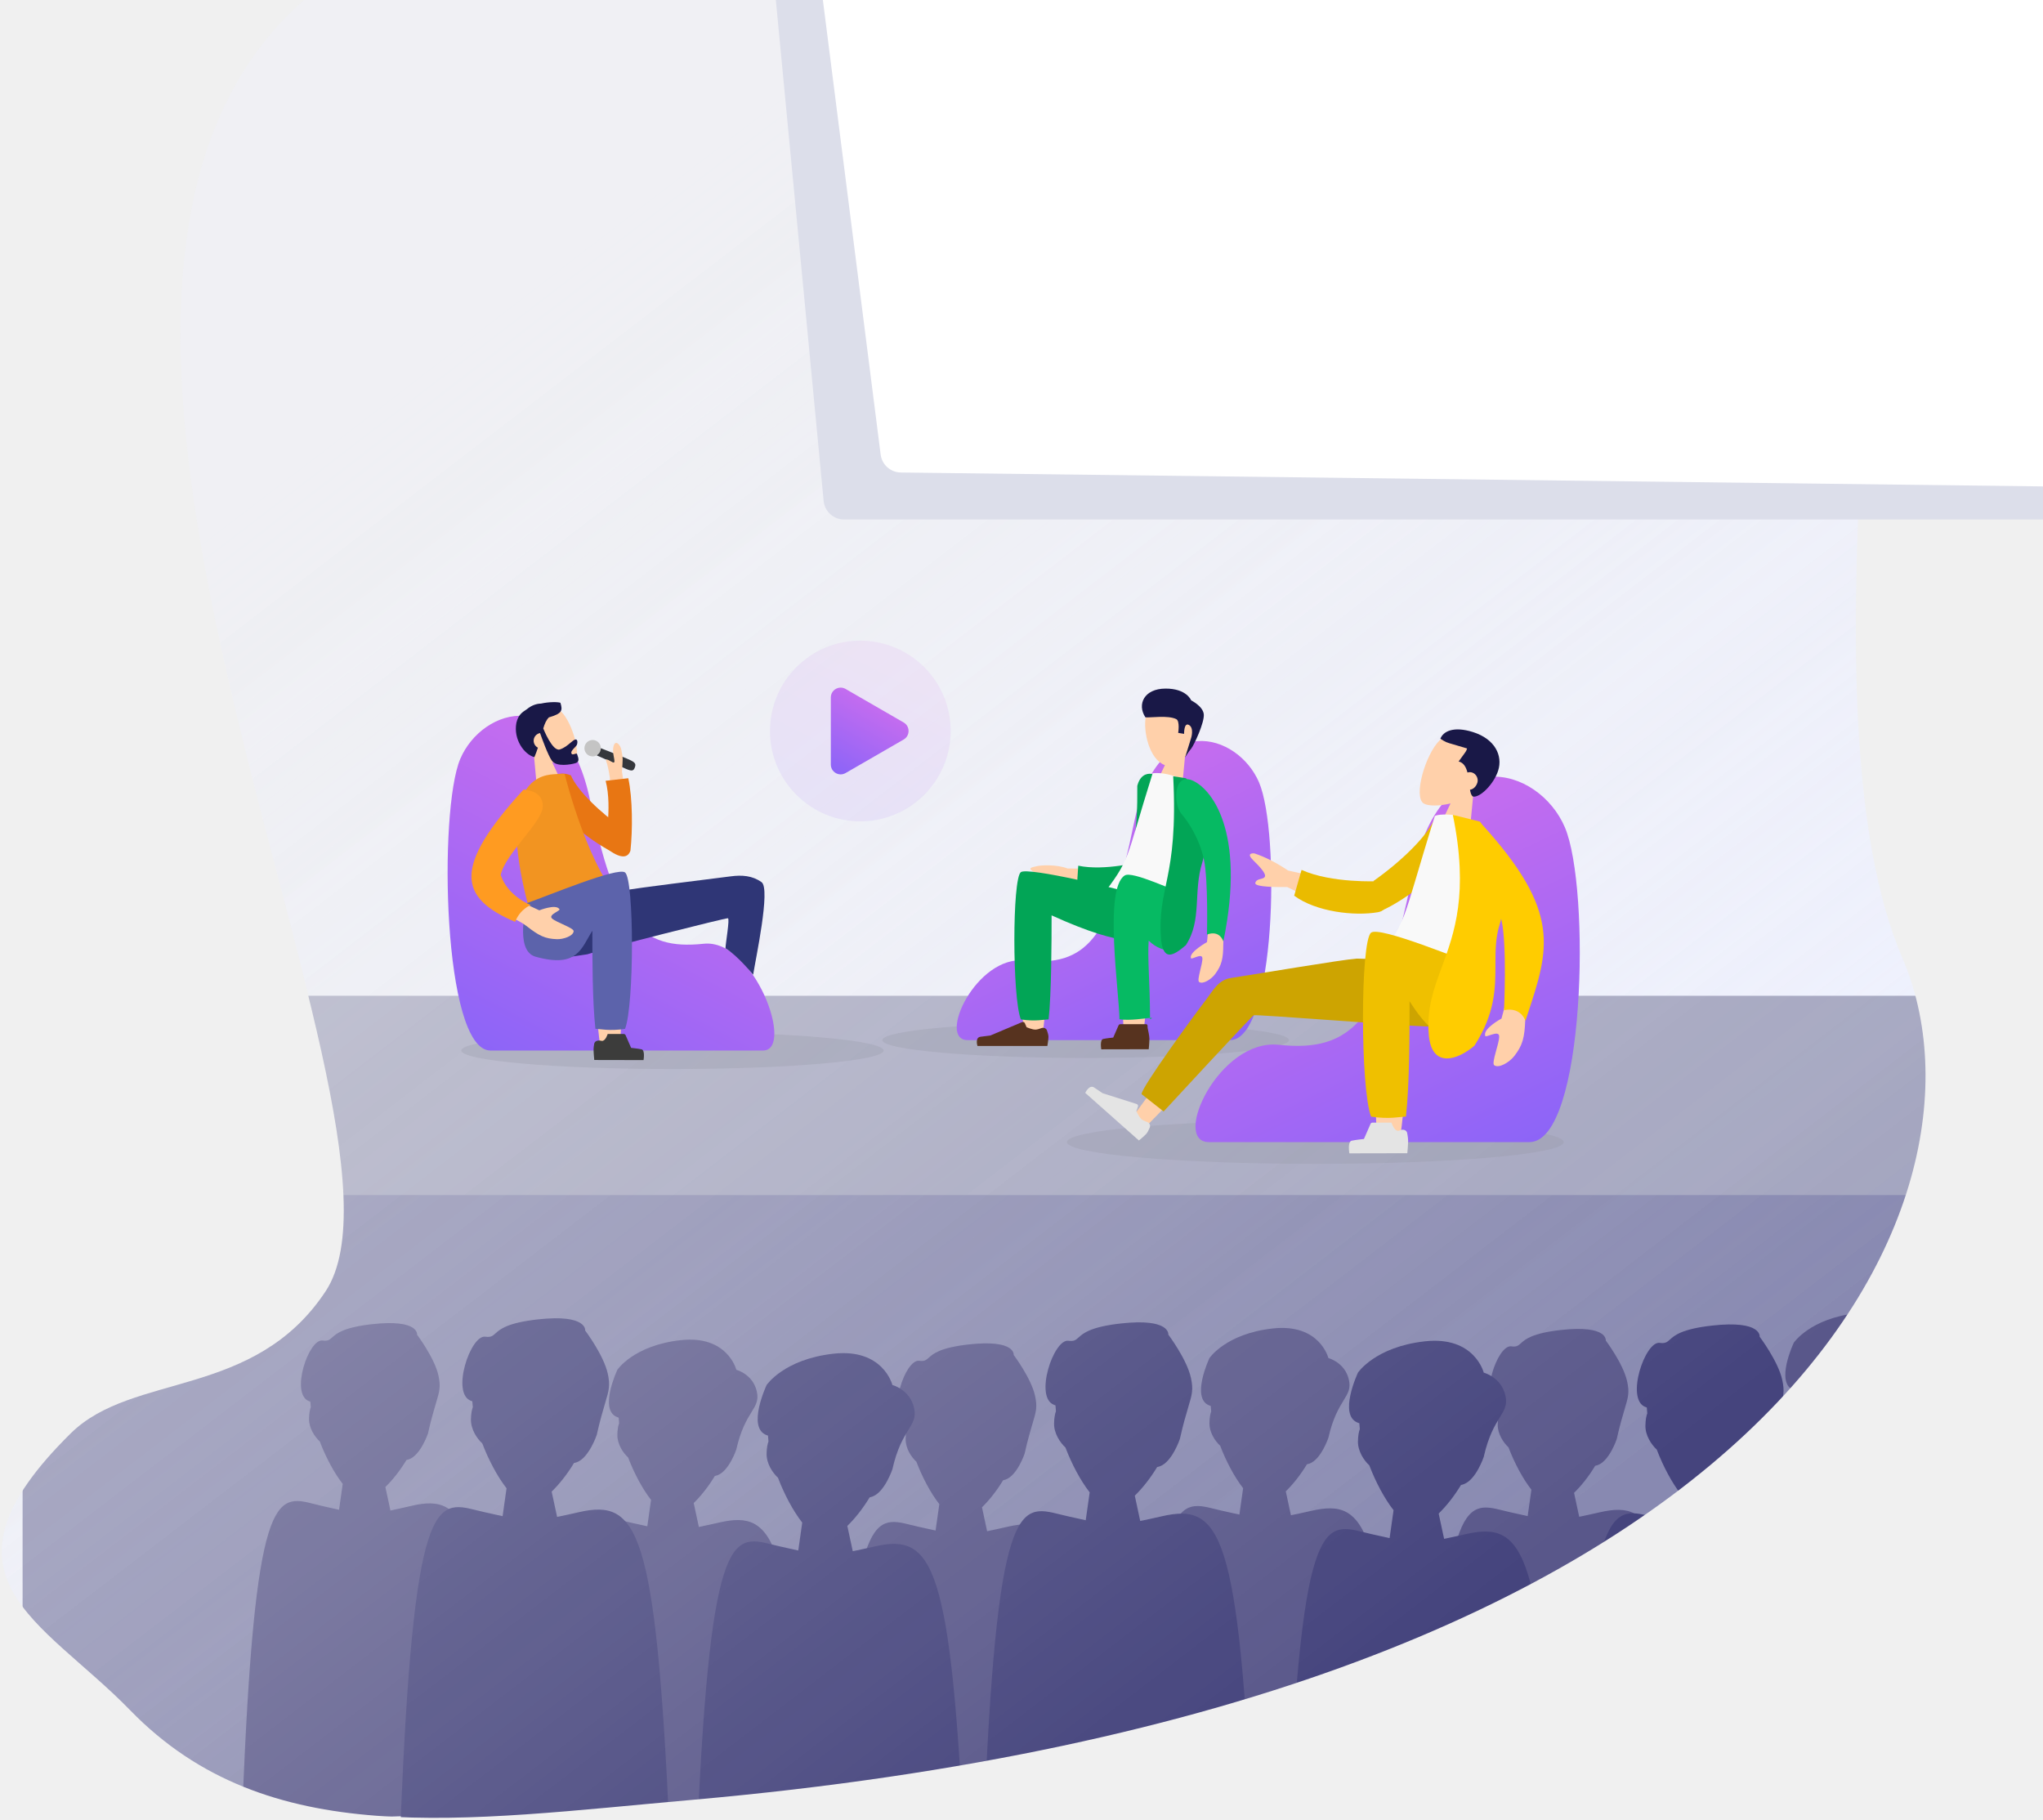
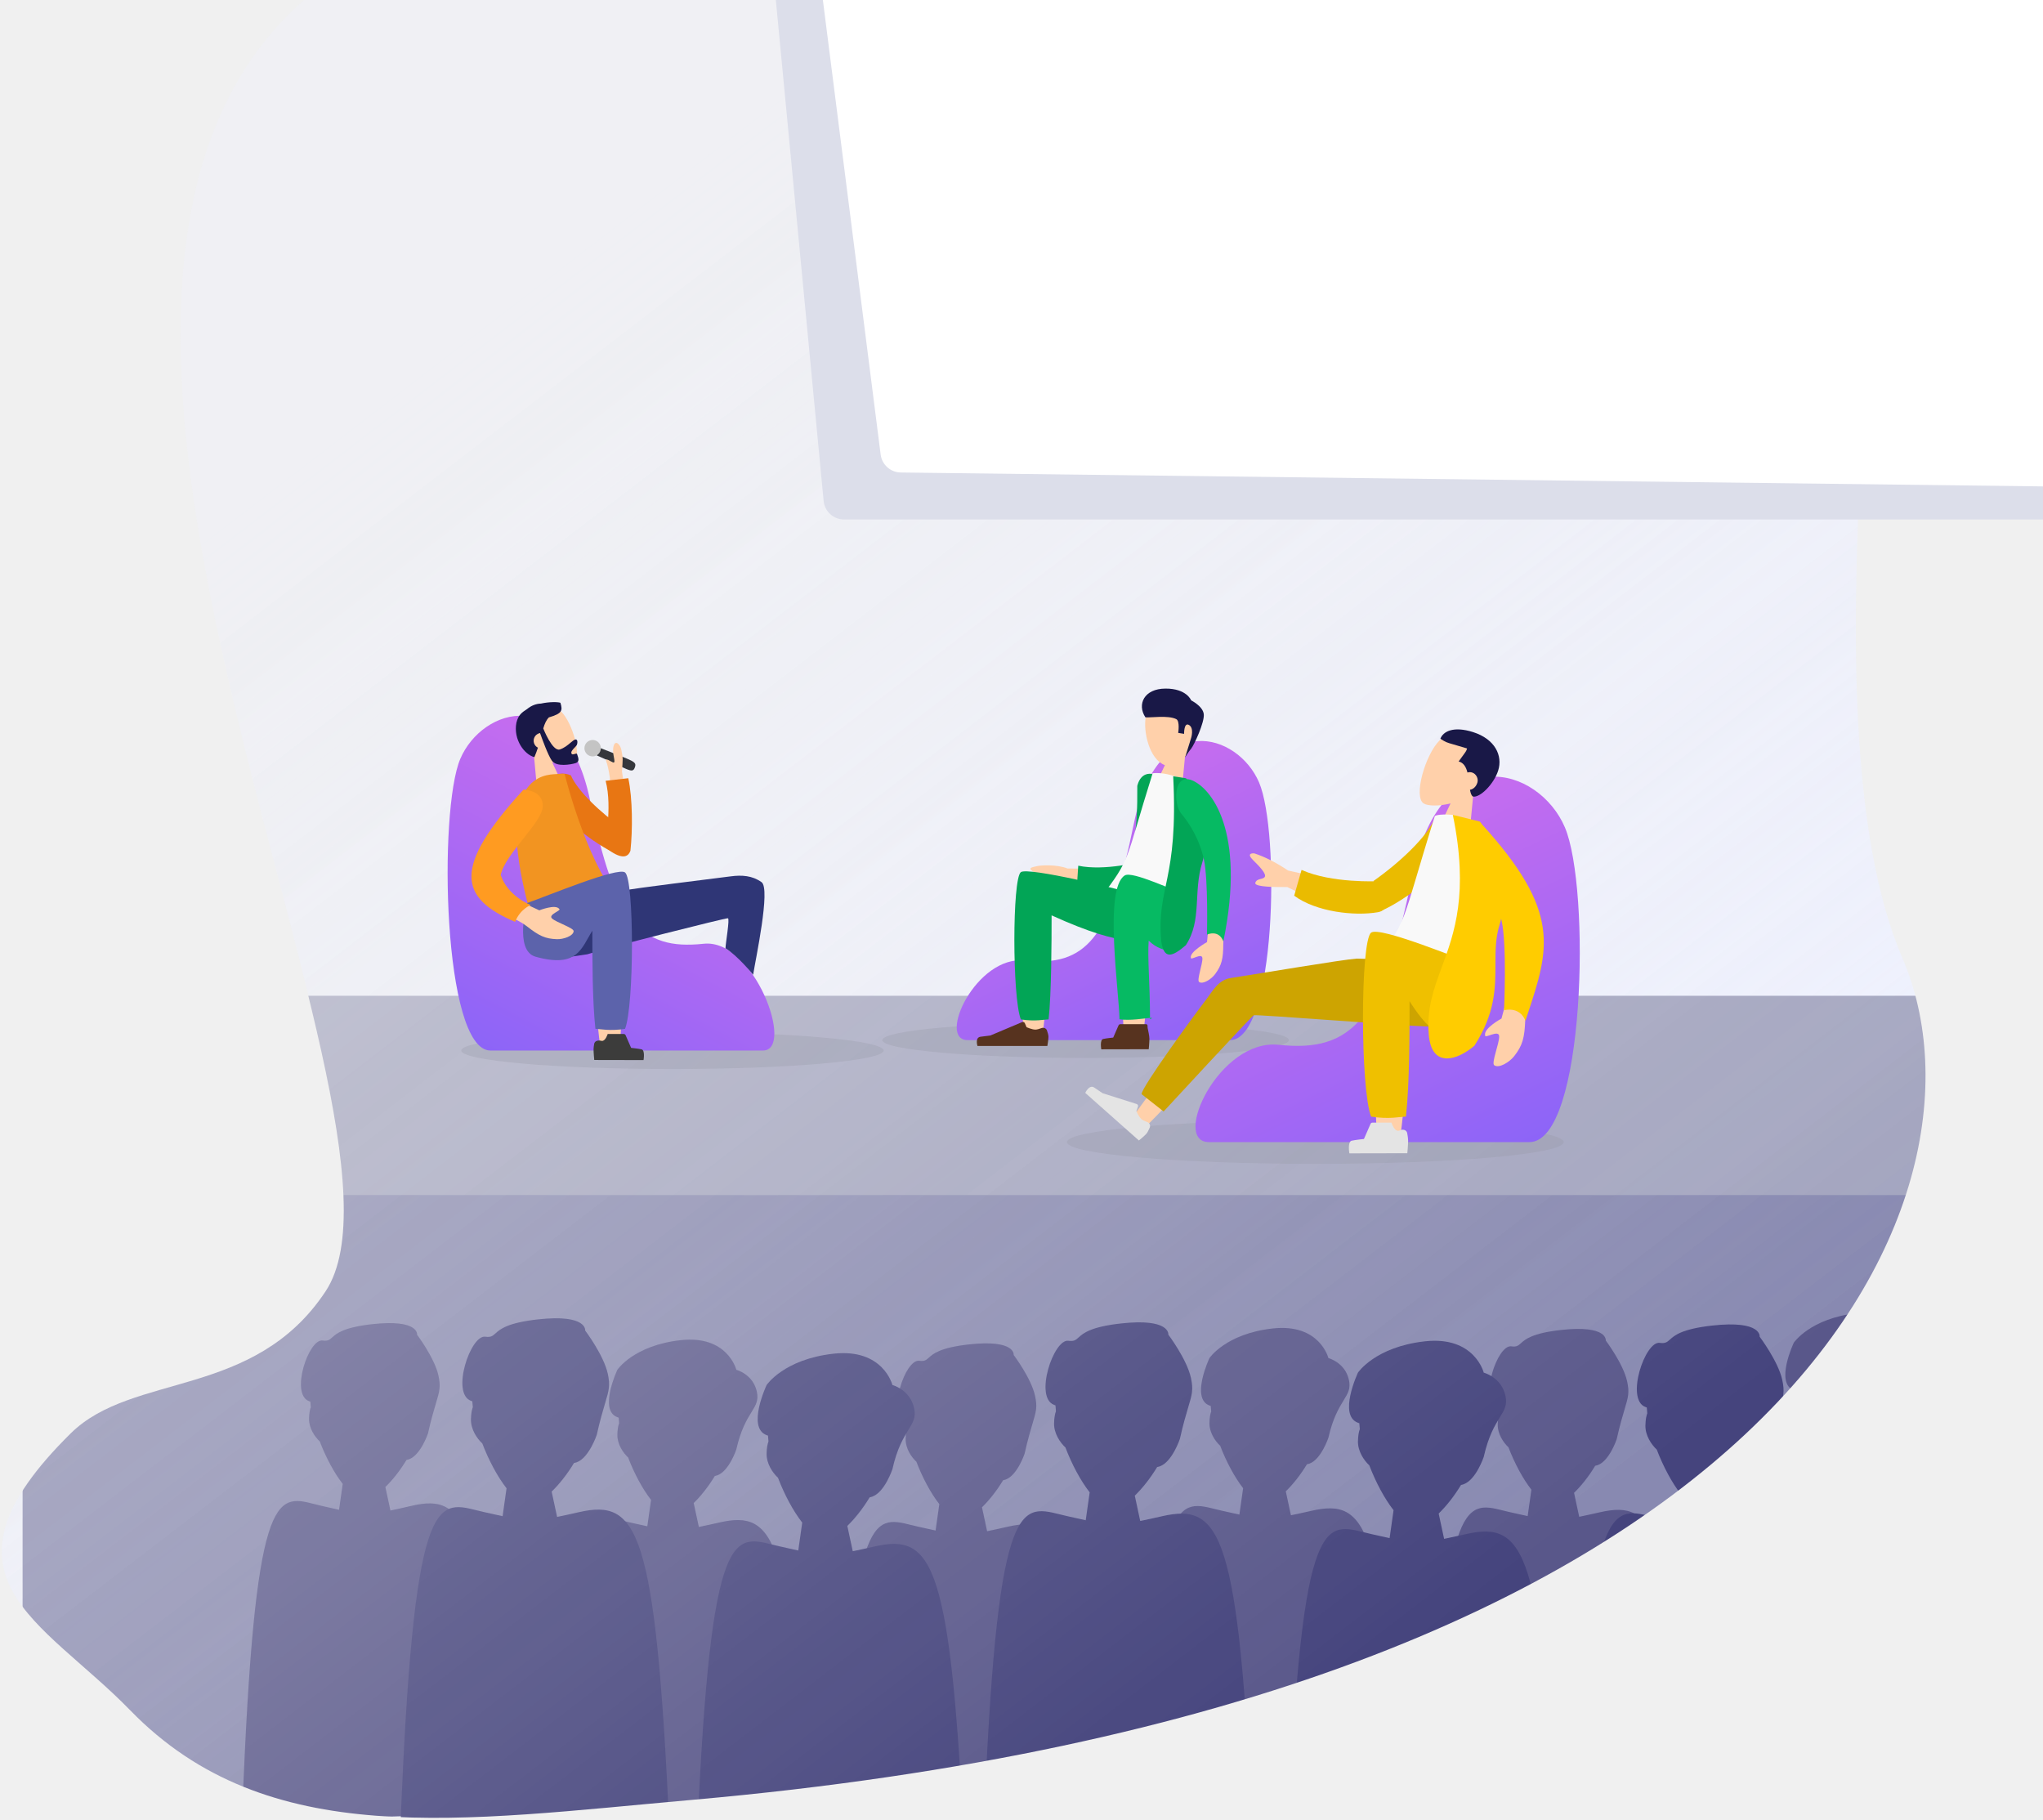
<svg xmlns="http://www.w3.org/2000/svg" width="995" height="886" viewBox="0 0 995 886" fill="none">
  <mask id="mask0" mask-type="alpha" maskUnits="userSpaceOnUse" x="0" y="-151" width="938" height="1037">
    <path d="M926.5 466.501C977.5 585.001 868.248 829.539 337.502 876.501C224.5 886.5 130.368 901.717 63.501 833C20.343 788.649 -36.5 767.999 34.5 698C64.691 668.236 123.801 681.338 158.534 628.934C215.335 543.234 -25.822 127.56 158.534 -8.498C510.158 -268.003 377.741 -113.131 876 -8.498C918.208 0.365 874.418 7.402 909.5 49.5C929.431 73.417 875.5 348.001 926.5 466.501Z" fill="url(#paint0_linear)" />
  </mask>
  <g mask="url(#mask0)">
    <path d="M1582.56 695.698C1582.56 695.698 393.595 1068.5 101.001 863.999C-191.593 659.499 36.419 668.568 51.907 661.817C90.771 644.877 123.802 681.336 158.535 628.932C215.336 543.232 -25.821 127.558 158.535 -8.501C510.158 -268.006 988.242 -53.133 1486.5 51.499C1528.71 60.363 1487.69 610.751 1522.77 652.849C1542.7 676.766 1582.56 695.698 1582.56 695.698Z" fill="url(#paint1_linear)" />
    <rect opacity="0.6" x="11.001" y="485.001" width="984" height="396" fill="#45447D" />
    <rect opacity="0.4" x="11.001" y="485.001" width="984" height="97" fill="#CACCD4" />
    <path fill-rule="evenodd" clip-rule="evenodd" d="M212.319 683.406L212.319 683.406C214.075 677.524 214.728 675.336 213.527 669.862C211.652 661.31 203.125 650.003 203.125 650.003C203.125 650.003 204.242 642.332 181.345 644.864C167.252 646.422 163.891 649.442 161.807 651.313C160.506 652.483 159.703 653.203 157.095 652.84C150.311 651.894 141.247 678.945 150.508 682.375C150.743 682.462 150.954 682.537 151.142 682.602C151.182 683.473 151.257 684.374 151.366 685.3C150.943 686.424 150.553 688.171 150.508 690.942C150.435 695.479 153.251 699.705 155.745 702.001C158.688 709.729 162.722 717.296 166.911 722.654L165.123 735.271C163.66 734.948 162.066 734.584 160.304 734.182C159.18 733.926 157.987 733.654 156.716 733.367C155.504 733.093 154.324 732.791 153.175 732.498C134.362 727.686 124.004 725.038 118 882.222C150.607 887.253 209.678 884.318 242 882.222C235.62 740.634 227.328 727.122 200.334 733.367C196.297 734.301 192.983 735.054 190.149 735.635L187.686 724.181C191.142 720.831 194.788 716.286 197.972 711.018C198.43 710.928 198.868 710.81 199.272 710.658C204.97 708.521 208.442 698.082 208.442 698.082C209.994 691.193 211.331 686.715 212.319 683.406Z" fill="#59578A" />
    <path fill-rule="evenodd" clip-rule="evenodd" d="M358.61 705.881C360.788 696.212 363.797 691.309 365.999 687.721C368.155 684.209 369.537 681.956 368.609 677.725C366.733 669.172 358.611 667.088 358.611 667.088C358.611 667.088 354.41 650.131 331.513 652.663C308.616 655.195 300.676 667.088 300.676 667.088C300.676 667.088 291.415 686.744 300.676 690.174C300.911 690.261 301.121 690.336 301.309 690.401C301.349 691.273 301.425 692.175 301.533 693.102C301.11 694.225 300.721 695.972 300.676 698.742C300.602 703.277 303.418 707.503 305.911 709.799C308.855 717.527 312.889 725.095 317.078 730.453L315.258 743.302C313.796 742.986 312.205 742.631 310.445 742.239C309.322 741.989 308.13 741.723 306.86 741.443C305.649 741.175 304.47 740.881 303.323 740.594C284.526 735.896 274.178 733.31 268.179 886.785C300.756 891.697 359.774 888.831 392.065 886.785C385.691 748.538 377.407 735.345 350.438 741.443C346.451 742.344 343.17 743.073 340.36 743.637L337.853 731.981C341.309 728.631 344.955 724.086 348.139 718.817C348.598 718.727 349.035 718.609 349.44 718.457C355.138 716.32 358.61 705.881 358.61 705.881Z" fill="#59578A" />
    <path fill-rule="evenodd" clip-rule="evenodd" d="M787.369 700.919C788.921 694.03 790.258 689.552 791.245 686.243C793.001 680.361 793.654 678.173 792.454 672.699C790.578 664.147 782.052 652.84 782.052 652.84C782.052 652.84 783.168 645.169 760.272 647.701C746.179 649.259 742.817 652.279 740.734 654.151C739.433 655.32 738.63 656.041 736.022 655.677C729.238 654.731 720.174 681.782 729.435 685.212C729.669 685.298 729.879 685.373 730.066 685.438C730.107 686.311 730.182 687.213 730.291 688.141C729.869 689.265 729.48 691.011 729.435 693.779C729.361 698.314 732.175 702.539 734.668 704.835C737.612 712.564 741.646 720.132 745.836 725.491L744.016 738.339C742.554 738.024 740.962 737.669 739.202 737.277C738.079 737.026 736.888 736.761 735.618 736.48C734.407 736.213 733.228 735.918 732.08 735.632C713.284 730.934 702.936 728.348 696.937 881.822C729.514 886.734 788.531 883.869 820.823 881.822C814.449 743.576 806.165 730.383 779.196 736.481C775.209 737.382 771.928 738.11 769.118 738.675L766.611 727.019C770.066 723.669 773.712 719.124 776.897 713.855C777.356 713.765 777.794 713.647 778.199 713.495C783.897 711.358 787.369 700.919 787.369 700.919Z" fill="#59578A" />
    <path fill-rule="evenodd" clip-rule="evenodd" d="M931.548 692.718C933.726 683.049 936.735 678.146 938.936 674.559C941.092 671.046 942.474 668.793 941.546 664.562C939.671 656.009 931.548 653.925 931.548 653.925C931.548 653.925 927.347 636.968 904.45 639.5C881.553 642.032 873.614 653.925 873.614 653.925C873.614 653.925 864.353 673.581 873.614 677.011C873.848 677.098 874.058 677.173 874.246 677.238C874.286 678.11 874.362 679.012 874.471 679.939C874.048 681.062 873.658 682.809 873.614 685.579C873.54 690.115 876.355 694.34 878.848 696.636C881.792 704.364 885.826 711.932 890.015 717.29L888.195 730.139C886.734 729.823 885.142 729.468 883.382 729.076C882.259 728.826 881.068 728.56 879.798 728.28C878.586 728.012 877.408 727.718 876.26 727.431C857.464 722.733 847.116 720.147 841.117 873.622C873.694 878.534 932.711 875.668 965.002 873.622C958.629 735.375 950.344 722.182 923.375 728.28C919.389 729.181 916.107 729.91 913.297 730.474L910.791 718.818C914.246 715.468 917.892 710.923 921.077 705.655C921.535 705.564 921.973 705.446 922.378 705.295C928.075 703.157 931.548 692.718 931.548 692.718Z" fill="#59578A" />
    <path fill-rule="evenodd" clip-rule="evenodd" d="M499.008 707.951C500.56 701.061 501.896 696.584 502.884 693.275C504.64 687.393 505.293 685.205 504.093 679.731C502.217 671.178 493.69 659.872 493.69 659.872C493.69 659.872 494.807 652.201 471.91 654.733C457.818 656.291 454.456 659.311 452.373 661.182C451.071 662.351 450.269 663.072 447.66 662.709C440.877 661.763 431.813 688.814 441.073 692.243C441.308 692.33 441.518 692.405 441.705 692.47C441.745 693.343 441.821 694.245 441.93 695.173C441.507 696.297 441.118 698.043 441.073 700.811C441 705.346 443.814 709.571 446.307 711.867C449.251 719.596 453.285 727.164 457.474 732.523L455.654 745.371C454.193 745.055 452.601 744.701 450.841 744.308C449.718 744.058 448.527 743.793 447.257 743.512C446.045 743.245 444.867 742.95 443.719 742.663C424.923 737.966 414.575 735.38 408.576 888.854C441.153 893.766 500.17 890.901 532.461 888.854C526.088 750.608 517.803 737.415 490.834 743.512C486.848 744.414 483.566 745.142 480.756 745.707L478.25 734.05C481.705 730.7 485.351 726.155 488.535 720.887C488.994 720.797 489.433 720.679 489.838 720.527C495.535 718.389 499.008 707.951 499.008 707.951Z" fill="#59578A" />
    <path fill-rule="evenodd" clip-rule="evenodd" d="M646.971 700.184C649.15 690.515 652.158 685.613 654.36 682.025C656.516 678.512 657.898 676.259 656.97 672.028C655.095 663.475 646.972 661.391 646.972 661.391C646.972 661.391 642.771 644.434 619.874 646.966C596.977 649.498 589.037 661.391 589.037 661.391C589.037 661.391 579.776 681.048 589.037 684.477C589.272 684.564 589.482 684.639 589.67 684.704C589.71 685.576 589.786 686.478 589.894 687.405C589.472 688.529 589.082 690.275 589.037 693.045C588.964 697.581 591.779 701.806 594.272 704.102C597.216 711.831 601.25 719.398 605.439 724.757L603.619 737.605C602.158 737.289 600.566 736.934 598.806 736.542C597.683 736.292 596.491 736.026 595.222 735.746C594.01 735.479 592.831 735.184 591.684 734.897C572.888 730.2 562.54 727.613 556.541 881.088C589.118 886 648.135 883.135 680.426 881.088C674.053 742.841 665.768 729.648 638.799 735.746C634.812 736.647 631.531 737.376 628.721 737.941L626.214 726.284C629.67 722.934 633.316 718.389 636.5 713.121C636.959 713.031 637.397 712.913 637.801 712.761C643.499 710.623 646.971 700.184 646.971 700.184Z" fill="#59578A" />
    <path fill-rule="evenodd" clip-rule="evenodd" d="M290.623 698.817C292.264 691.532 293.678 686.798 294.722 683.299C296.579 677.079 297.27 674.765 296 668.977C294.017 659.933 285 647.977 285 647.977C285 647.977 286.181 639.866 261.97 642.543C247.068 644.191 243.513 647.384 241.31 649.363C239.934 650.6 239.085 651.362 236.327 650.977C229.154 649.977 219.569 678.581 229.362 682.208C229.611 682.3 229.833 682.379 230.031 682.448C230.074 683.37 230.154 684.323 230.269 685.303C229.822 686.491 229.41 688.338 229.362 691.268C229.284 696.065 232.262 700.533 234.899 702.961C238.011 711.133 242.277 719.134 246.706 724.8L244.781 738.386C243.236 738.053 241.553 737.678 239.693 737.263C238.506 736.998 237.246 736.718 235.903 736.421C234.622 736.138 233.375 735.827 232.162 735.524C212.286 730.556 201.344 727.821 195 890.109C229.448 895.303 291.855 892.274 326 890.109C319.261 743.924 310.501 729.973 281.983 736.421C277.767 737.374 274.297 738.145 271.325 738.742L268.674 726.416C272.328 722.874 276.184 718.067 279.551 712.496C280.036 712.401 280.499 712.276 280.927 712.116C286.952 709.856 290.623 698.817 290.623 698.817Z" fill="#45447D" />
    <path fill-rule="evenodd" clip-rule="evenodd" d="M434.623 715.524C436.926 705.3 440.108 700.115 442.436 696.321C444.716 692.607 446.177 690.225 445.196 685.751C443.213 676.707 434.624 674.503 434.624 674.503C434.624 674.503 430.181 656.573 405.97 659.25C381.758 661.927 373.362 674.503 373.362 674.503C373.362 674.503 363.569 695.288 373.362 698.915C373.611 699.007 373.833 699.086 374.031 699.155C374.074 700.076 374.154 701.03 374.269 702.009C373.822 703.198 373.41 705.045 373.362 707.974C373.284 712.771 376.262 717.24 378.899 719.667C382.011 727.839 386.277 735.841 390.706 741.507L388.781 755.093C387.236 754.759 385.553 754.384 383.693 753.97C382.506 753.705 381.246 753.424 379.903 753.128C378.622 752.845 377.375 752.533 376.162 752.23C356.286 747.263 345.344 744.528 339 906.816C373.448 912.01 435.855 908.98 470 906.816C463.261 760.631 454.501 746.68 425.983 753.128C421.767 754.081 418.297 754.852 415.325 755.449L412.674 743.123C416.328 739.581 420.184 734.774 423.551 729.203C424.036 729.108 424.499 728.983 424.927 728.822C430.952 726.562 434.623 715.524 434.623 715.524Z" fill="#45447D" />
    <path fill-rule="evenodd" clip-rule="evenodd" d="M862.623 701.817C864.264 694.532 865.678 689.798 866.722 686.299C868.579 680.079 869.27 677.765 868 671.977C866.017 662.933 857 650.977 857 650.977C857 650.977 858.181 642.866 833.97 645.543C819.068 647.191 815.513 650.384 813.31 652.363C811.934 653.6 811.085 654.362 808.327 653.977C801.154 652.977 791.569 681.581 801.362 685.208C801.611 685.3 801.833 685.379 802.031 685.448C802.074 686.37 802.154 687.323 802.269 688.303C801.822 689.491 801.41 691.338 801.362 694.268C801.284 699.065 804.262 703.533 806.899 705.961C810.011 714.133 814.277 722.134 818.706 727.8L816.781 741.386C815.236 741.053 813.553 740.678 811.693 740.263C810.506 739.998 809.246 739.718 807.903 739.421C806.622 739.138 805.375 738.827 804.162 738.524C784.286 733.556 773.344 730.821 767 893.109C801.448 898.303 863.855 895.274 898 893.109C891.261 746.924 882.501 732.973 853.983 739.421C849.767 740.374 846.297 741.145 843.325 741.742L840.674 729.416C844.328 725.874 848.184 721.067 851.551 715.496C852.036 715.401 852.499 715.276 852.927 715.116C858.952 712.856 862.623 701.817 862.623 701.817Z" fill="#45447D" />
    <path fill-rule="evenodd" clip-rule="evenodd" d="M1006.62 718.524C1008.93 708.3 1012.11 703.115 1014.44 699.321C1016.72 695.607 1018.18 693.225 1017.2 688.751C1015.21 679.707 1006.62 677.503 1006.62 677.503C1006.62 677.503 1002.18 659.573 977.97 662.25C953.758 664.927 945.362 677.503 945.362 677.503C945.362 677.503 935.569 698.288 945.362 701.915C945.611 702.007 945.833 702.086 946.031 702.155C946.074 703.076 946.154 704.03 946.269 705.009C945.822 706.198 945.41 708.045 945.362 710.974C945.284 715.771 948.262 720.24 950.899 722.667C954.011 730.839 958.277 738.841 962.706 744.507L960.781 758.093C959.236 757.759 957.553 757.384 955.693 756.97C954.506 756.705 953.246 756.424 951.903 756.128C950.622 755.845 949.375 755.533 948.162 755.23C928.286 750.263 917.344 747.528 911 909.816C945.448 915.01 1007.85 911.98 1042 909.816C1035.26 763.631 1026.5 749.68 997.983 756.128C993.767 757.081 990.297 757.852 987.325 758.449L984.674 746.123C988.328 742.581 992.184 737.774 995.551 732.203C996.036 732.108 996.499 731.983 996.927 731.822C1002.95 729.562 1006.62 718.524 1006.62 718.524Z" fill="#45447D" />
    <path fill-rule="evenodd" clip-rule="evenodd" d="M574.623 700.793C576.264 693.509 577.678 688.774 578.722 685.275C580.579 679.055 581.27 676.742 580 670.954C578.017 661.91 569 649.954 569 649.954C569 649.954 570.181 641.842 545.97 644.519C531.068 646.167 527.513 649.361 525.31 651.339C523.934 652.576 523.085 653.338 520.327 652.954C513.154 651.954 503.569 680.558 513.362 684.184C513.611 684.276 513.833 684.356 514.031 684.425C514.074 685.346 514.154 686.299 514.269 687.279C513.822 688.467 513.41 690.314 513.362 693.244C513.284 698.041 516.262 702.51 518.899 704.937C522.011 713.109 526.277 721.11 530.706 726.776L528.781 740.363C527.236 740.029 525.553 739.654 523.693 739.239C522.506 738.975 521.246 738.694 519.903 738.397C518.622 738.114 517.375 737.803 516.162 737.5C496.286 732.532 485.344 729.798 479 892.086C513.448 897.28 575.855 894.25 610 892.086C603.261 745.9 594.501 731.95 565.983 738.397C561.767 739.351 558.297 740.121 555.325 740.718L552.674 728.392C556.328 724.85 560.184 720.044 563.551 714.473C564.036 714.377 564.499 714.252 564.927 714.092C570.952 711.832 574.623 700.793 574.623 700.793Z" fill="#45447D" />
    <path fill-rule="evenodd" clip-rule="evenodd" d="M722.623 709.5C724.926 699.276 728.108 694.092 730.436 690.298C732.716 686.583 734.177 684.201 733.196 679.727C731.213 670.683 722.624 668.479 722.624 668.479C722.624 668.479 718.181 650.549 693.97 653.226C669.758 655.903 661.362 668.479 661.362 668.479C661.362 668.479 651.569 689.264 661.362 692.891C661.611 692.983 661.833 693.062 662.031 693.131C662.074 694.053 662.154 695.006 662.269 695.986C661.822 697.174 661.41 699.021 661.362 701.95C661.284 706.747 664.262 711.216 666.899 713.643C670.011 721.815 674.277 729.817 678.706 735.483L676.781 749.069C675.236 748.735 673.553 748.361 671.693 747.946C670.506 747.681 669.246 747.401 667.903 747.104C666.622 746.821 665.375 746.51 664.162 746.206C644.286 741.239 633.344 738.504 627 900.792C661.448 905.986 723.855 902.956 758 900.792C751.261 754.607 742.501 740.656 713.983 747.104C709.767 748.057 706.297 748.828 703.325 749.425L700.674 737.099C704.328 733.557 708.184 728.75 711.551 723.179C712.036 723.084 712.499 722.959 712.927 722.799C718.952 720.538 722.623 709.5 722.623 709.5Z" fill="#45447D" />
  </g>
  <path d="M357.045 -218.05C356.485 -223.921 361.102 -229 367 -229H1227C1232.52 -229 1237 -224.523 1237 -219V243C1237 248.523 1232.52 253 1227 253H411.091C405.936 253 401.626 249.082 401.136 243.95L357.045 -218.05Z" fill="#DCDEEA" />
  <path d="M371.431 -230.739C370.672 -236.714 375.328 -242 381.352 -242H1241C1246.52 -242 1251 -237.523 1251 -232V229.877C1251 235.448 1246.45 239.945 1240.88 239.877L438.701 230.106C433.712 230.045 429.532 226.317 428.903 221.368L371.431 -230.739Z" fill="white" />
  <ellipse opacity="0.29" rx="99.019" ry="8.67" transform="matrix(-1 3.84189e-09 3.84189e-09 1 528.73 506.54)" fill="#9596A4" />
  <path d="M499.128 467.754C475.399 465.199 456.235 506.541 471.293 506.541L599.059 506.541C621.418 506.541 623.5 405.186 613.205 381.056C602.91 356.925 563.654 344.879 552.246 401.005C540.839 457.131 528.788 470.948 499.128 467.754Z" fill="url(#paint2_linear)" />
  <path fill-rule="evenodd" clip-rule="evenodd" d="M567.336 372.642L560.098 387.727L574.854 392.4L577.124 368.562C581.588 363.35 585.43 354.534 582.026 346.193C576.808 333.407 559.378 341.472 557.997 349.244C556.769 356.153 559.618 369.714 567.336 372.642Z" fill="#FFD0AA" />
  <path fill-rule="evenodd" clip-rule="evenodd" d="M580.141 364.58C581.523 362.893 586.712 351.729 586.274 347.806C585.836 343.883 580.14 341.096 580.14 341.096C580.14 341.096 577.962 335.287 567.581 335.345C557.2 335.403 553.683 343.013 557.841 349.336C560.327 349.597 568.865 348.229 572.854 350.202C574.752 351.142 573.812 356.912 573.812 356.912L576.688 357.391C576.688 357.391 576.556 351.602 579.084 353.078C581.612 354.554 580.142 359.308 580.142 359.308L577.166 368.894C577.166 368.894 578.76 366.268 580.141 364.58Z" fill="#191847" />
  <path fill-rule="evenodd" clip-rule="evenodd" d="M556.047 506.282C556.047 506.282 556.917 505.611 557.964 492.545C559.16 477.63 558.119 489.192 557.965 484.397C557.596 472.963 548.936 475.127 547.919 481.043C545.609 494.473 547.92 505.52 547.92 505.52L556.047 506.282Z" fill="#FFD0AA" />
  <path fill-rule="evenodd" clip-rule="evenodd" d="M545.453 423.112L519.942 422.966C514.571 420.85 506.524 421.38 505.033 421.814C503.542 422.248 499.982 422.447 503.09 424.405C506.197 426.363 511.751 426.047 511.409 427.351C511.067 428.655 508.395 428.532 508.207 430.494C508.081 431.802 512.348 431.46 521.009 429.467L542.381 434.831L545.453 423.112Z" fill="#FFD0AA" />
  <path fill-rule="evenodd" clip-rule="evenodd" d="M555.816 419.568C555.816 419.568 538.064 424.328 525.143 421.598L524.441 432.267C534.313 436.724 549.657 435.208 558.43 431.657C565.344 428.859 555.816 419.568 555.816 419.568Z" fill="#02A556" />
  <path fill-rule="evenodd" clip-rule="evenodd" d="M553.894 382.731C553.894 392.665 554.069 404.781 550.376 417.46L560.105 425.021C565.292 415.512 570.904 392.552 568.023 383.537C565.752 376.432 556.268 373.227 553.894 382.731Z" fill="#02A556" />
  <path fill-rule="evenodd" clip-rule="evenodd" d="M565.667 451.807C563.177 430.956 533.628 451.379 535.472 437.908C551.287 417.3 547.523 420.628 561.364 376.582C561.364 376.582 566.57 375.824 573.049 378.415C579.528 381.006 586.164 409.188 577.821 423.515C570.203 436.598 583.118 434.594 565.667 451.807Z" fill="#F9F9F9" />
  <path fill-rule="evenodd" clip-rule="evenodd" d="M507.05 506.556C507.05 506.556 507.902 505.898 508.929 493.094C510.101 478.478 509.08 489.809 508.929 485.11C508.568 473.905 500.082 476.026 499.085 481.822C496.821 494.983 499.085 505.809 499.085 505.809L507.05 506.556Z" fill="#FFD0AA" />
  <path d="M497.171 424.75C500.53 422.126 546.748 433.119 556.854 436.712C556.854 436.712 570.794 456.079 563.332 456.793C555.869 457.507 549.247 462.622 512.159 445.781C512.159 458.434 512.096 483.8 510.698 496.454C508.676 496.454 504.26 497.578 497.17 496.454C492.972 485.675 492.973 428.031 497.171 424.75Z" fill="#02A556" />
  <path d="M547.784 426.348C551.491 424.031 571.577 433.755 581.961 437.429C581.961 437.429 571.961 454.074 574.772 458.996C577.583 463.918 566.571 465.214 559.446 458.088C558.806 466.398 560.06 479.125 560.093 495.715C561.25 495.627 561.46 495.754 560.093 496.379C560.093 496.157 560.093 495.935 560.093 495.715C557.512 495.91 550.224 497.173 545.195 496.379C545.195 483.998 537.422 432.826 547.784 426.348Z" fill="#06BA63" />
  <path fill-rule="evenodd" clip-rule="evenodd" d="M507.216 500.688C508.28 500.283 509.513 500.739 509.892 501.812C510.264 502.863 510.632 504.099 510.632 504.866C510.632 506.411 510.088 509.377 510.088 509.377C508.195 509.377 476.053 509.377 476.053 509.377C476.053 509.377 474.726 505.224 477.585 504.892C480.443 504.561 482.334 504.294 482.334 504.294L497.809 497.761C498.314 497.548 498.896 497.781 499.115 498.284L499.973 500.256C499.973 500.256 502.62 501.425 504.274 501.425C505.072 501.425 506.23 501.063 507.216 500.688Z" fill="#57331F" />
  <path fill-rule="evenodd" clip-rule="evenodd" d="M558.896 499.819C558.889 500.125 558.882 500.433 558.95 500.73C559.196 501.803 559.787 504.522 559.79 505.899C559.794 507.637 559.463 510.973 559.463 510.973C558.284 510.975 536.359 511.021 536.359 511.021C536.359 511.021 535.522 506.352 537.301 505.975C539.079 505.599 542.173 505.296 542.173 505.296L544.758 499.375C544.917 499.011 545.277 498.775 545.674 498.775L556.854 498.775C556.854 498.775 556.452 498.779 558.149 498.775C558.801 498.774 558.906 499.376 558.896 499.819Z" fill="#57331F" />
  <path fill-rule="evenodd" clip-rule="evenodd" d="M588.871 448.618L587.848 458.789C587.848 458.789 579.26 463.615 579.978 466.403C579.709 468.006 585.41 463.771 585.6 466.617C585.789 469.464 582.721 477.384 584.024 478.244C585.953 479.516 590.042 476.78 591.796 474.401C595.074 469.956 595.754 466.837 595.772 459.586C595.785 453.899 597 446.5 597 446.5L588.871 448.618Z" fill="#FFD0AA" />
  <path fill-rule="evenodd" clip-rule="evenodd" d="M577.545 460.306C570.843 466.058 566.878 467.432 565.554 458.363C563.263 431.569 573.975 429.214 571.384 378.042L577.545 379.014C579.186 379.534 590.556 404.162 585.561 419.971C581.001 434.407 585.562 447.999 577.545 460.306Z" fill="#02A556" />
  <path fill-rule="evenodd" clip-rule="evenodd" d="M575.271 396.179C579.11 400.713 584.168 408.52 586.34 418.612C588.513 428.705 587.829 455.164 587.829 455.164C587.829 455.164 593.484 452.456 595.82 458.451C607.009 403.952 589.473 383.556 580.453 379.985C571.432 376.414 571.432 391.645 575.271 396.179Z" fill="#06BA63" />
  <ellipse opacity="0.29" rx="120.968" ry="10.592" transform="matrix(-1 1.07215e-07 -9.95313e-08 1 640.612 556.208)" fill="#9596A4" />
  <path d="M622.772 508.824C593.784 505.702 570.371 556.208 588.767 556.208L744.855 556.208C772.171 556.208 774.713 432.386 762.136 402.907C749.559 373.428 701.602 358.711 687.666 427.278C673.729 495.846 659.007 512.726 622.772 508.824Z" fill="url(#paint3_linear)" />
  <path fill-rule="evenodd" clip-rule="evenodd" d="M706.456 391.278C700.664 392.67 695.436 392.573 693.376 391.284C688.21 388.053 694.209 367.31 701.13 360.576C708.052 353.841 731.547 357.39 727.585 373.821C726.21 379.524 722.291 383.761 717.544 386.728L714.591 417.618L696.564 411.91L706.456 391.278Z" fill="#FFD0AA" />
  <path fill-rule="evenodd" clip-rule="evenodd" d="M707.848 362.53C704.355 361.534 704.165 361.479 701.508 359.758C702.813 356.292 707.74 353.467 717.406 356.528C728.161 359.933 731.946 368.029 729.65 375.28C727.552 381.906 720.732 388.624 717.382 387.924C716.599 387.474 716.202 386.233 715.93 384.611C717.473 384.384 718.894 383.147 719.522 381.164C720.126 379.258 719.03 376.876 716.956 376.22C716.199 375.98 715.417 376.003 714.699 376.222C714.031 373.595 712.843 371.415 710.396 370.837L713.325 366.806C713.325 366.806 714.001 365.91 714.262 365.251C714.376 364.965 714.5 364.5 714.5 364.5C711.398 363.542 709.327 362.952 707.848 362.53Z" fill="#191847" />
  <path fill-rule="evenodd" clip-rule="evenodd" d="M681.224 555.892C681.224 555.892 682.287 555.073 683.567 539.11C685.028 520.889 683.756 535.014 683.567 529.156C683.117 515.187 672.537 517.831 671.294 525.058C668.472 541.465 671.295 554.962 671.295 554.962L681.224 555.892Z" fill="#FFD0AA" />
  <path fill-rule="evenodd" clip-rule="evenodd" d="M657.761 430.705L627.336 423.943C621.469 420.029 616.002 417.253 610.933 415.614C609.481 415.449 607.121 415.778 610.326 418.919C613.531 422.06 616.76 425.507 616.015 426.976C615.27 428.445 612.111 427.608 611.379 429.902C610.892 431.431 616.076 432.125 626.931 431.982L651.067 443.905L657.761 430.705Z" fill="#FFD0AA" />
  <path fill-rule="evenodd" clip-rule="evenodd" d="M671.046 429.148C671.046 429.148 648.621 430.247 633.897 423.651L630.304 436.209C640.941 444.081 659.654 446.232 671.047 444.258C680.025 442.702 671.046 429.148 671.046 429.148Z" fill="#EABB00" />
  <path fill-rule="evenodd" clip-rule="evenodd" d="M698.79 398.588C695.025 407.396 682.131 419.757 668.93 429.035L672.442 443.672C684.647 438.56 707.522 420.939 711.654 410.14C714.91 401.629 707.369 394.995 698.79 398.588Z" fill="#EABB00" />
  <path fill-rule="evenodd" clip-rule="evenodd" d="M704.061 489.342C701.019 463.869 664.92 488.819 667.172 472.362C686.494 447.185 681.895 451.252 698.803 397.442C698.803 397.442 699.973 396.246 707.571 396.832C715.17 397.417 729.102 437.276 718.909 454.779C709.602 470.762 725.38 468.314 704.061 489.342Z" fill="#F9F9F9" />
  <path fill-rule="evenodd" clip-rule="evenodd" d="M557.039 549.649C562.691 544.211 581.511 524.725 588.962 514.588C597.467 503.016 604.513 492.668 606.806 488.676C612.276 479.156 597.801 484.36 593.983 488.676C585.317 498.474 553.403 541.199 551.285 544.529C549.166 547.859 553.487 553.067 557.039 549.649Z" fill="#FFD0AA" />
  <path fill-rule="evenodd" clip-rule="evenodd" d="M558.689 546.421C559.79 546.816 560.431 548.014 559.976 549.092C559.503 550.211 558.886 551.499 558.325 552.131C557.216 553.382 554.67 555.411 554.67 555.411C553.217 554.122 528.543 532.239 528.543 532.239C528.543 532.239 530.505 527.975 532.937 529.653C535.369 531.332 537.012 532.403 537.012 532.403L553.576 537.651C554.112 537.821 554.403 538.4 554.219 538.932L553.451 541.144C553.451 541.144 554.643 543.892 555.913 545.018C556.523 545.559 557.666 546.053 558.689 546.421Z" fill="#E4E4E4" />
  <path fill-rule="evenodd" clip-rule="evenodd" d="M586.538 487.989C582.536 493.117 556.081 529.227 555.974 532.841L566.717 541.292C566.717 541.292 609.508 494.959 610.598 494.44C611.688 493.921 681.825 499.482 694.691 499.881C713.244 500.457 696.16 489.6 697.454 467.986L660.702 466.844C653.194 467.411 613.917 474.058 599.338 476.309C593.096 477.273 590.54 482.861 586.538 487.989Z" fill="#CDA401" />
  <path d="M667.759 454.212C671.975 450.933 711.281 467.288 723.967 471.777C723.967 471.777 724.551 497.233 715.184 498.125C705.818 499.017 702.887 513.348 686.493 487.585C686.493 503.394 686.493 527.985 684.738 543.794C682.2 543.794 676.657 545.199 667.758 543.794C662.488 530.327 662.488 458.31 667.759 454.212Z" fill="#EFC000" />
  <path fill-rule="evenodd" clip-rule="evenodd" d="M681.928 550.437C683.293 549.804 685.062 550.32 685.34 551.8C685.584 553.101 685.8 554.507 685.802 555.424C685.807 557.548 685.402 561.623 685.402 561.623C683.962 561.626 657.177 561.682 657.177 561.682C657.177 561.682 656.155 555.978 658.328 555.518C660.5 555.058 664.279 554.688 664.279 554.688L667.495 547.322C667.654 546.957 668.014 546.722 668.412 546.722L677.711 546.722C677.711 546.722 678.882 550.713 680.956 550.708C681.235 550.707 681.572 550.601 681.928 550.437Z" fill="#E4E4E4" />
  <path fill-rule="evenodd" clip-rule="evenodd" d="M734.857 482.818L731.266 496.039C731.266 496.039 722.523 500.745 723.288 504.178C722.896 506.125 730.026 501.181 730.144 504.664C730.261 508.147 726.199 517.696 727.756 518.798C730.06 520.427 735.163 517.25 737.399 514.416C741.579 509.12 742.534 505.338 742.845 496.485C743.088 489.541 746.716 480.665 746.716 480.665L734.857 482.818Z" fill="#FFD0AA" />
  <path fill-rule="evenodd" clip-rule="evenodd" d="M695.862 503.98C697.277 520.529 709.914 516.275 718.101 509.249C728.303 493.366 728.315 481.016 728.325 469.639C728.331 462.968 728.337 456.631 730.396 450.113C730.671 449.242 730.906 448.35 731.103 447.44C731.195 447.782 731.278 448.12 731.35 448.453C734.004 460.782 732.5 492 732.5 492C732.5 492 740.077 489.798 742.931 497.123C743.238 496.191 743.543 495.271 743.843 494.363C754.593 461.894 760.493 444.072 721.732 401.425C721.229 400.621 720.836 400.151 720.604 400.077L707.572 396.832C715.398 435.102 708.314 454.357 702.208 470.954C698.286 481.614 694.767 491.178 695.862 503.98Z" fill="#FFCC00" />
  <ellipse opacity="0.29" cx="327.502" cy="511.611" rx="102.853" ry="9.006" fill="#9596A4" />
  <path d="M342.67 459.613C367.317 456.959 387.224 511.612 371.583 511.612L238.869 511.612C215.644 511.612 213.482 394.622 224.175 369.558C234.869 344.493 275.645 331.98 287.494 390.279C299.343 448.578 311.861 462.931 342.67 459.613Z" fill="url(#paint4_linear)" />
  <path d="M309.129 373.877C307.93 377.077 305.629 374.377 290.629 367.877L292.629 364.377C308.629 370.877 310.329 370.677 309.129 373.877Z" fill="#35373C" />
  <circle cx="288.629" cy="364.377" r="4" fill="#C4C4C4" />
  <path fill-rule="evenodd" clip-rule="evenodd" d="M268.921 371.229C273.575 372.37 277.78 372.311 279.442 371.282C283.61 368.703 278.862 351.995 273.319 346.552C267.777 341.109 248.864 343.876 251.99 357.108C253.074 361.7 256.211 365.123 260.019 367.527L262.279 392.386L276.801 387.862L268.921 371.229Z" fill="#FFD0AA" />
  <path fill-rule="evenodd" clip-rule="evenodd" d="M264.584 354.753C265.257 352.491 266.019 350.689 267.329 349.372C273.745 347.484 274.136 346.106 272.934 342.249C271.673 341.832 267.648 341.723 263.464 342.643C261.2 342.696 258.773 343.575 256.71 345.306C254.041 347.049 252.431 348.198 251.5 352C249.931 360.198 255.46 367.555 260.271 368.724C260.951 367.11 261.507 365.578 261.978 364.13C261.097 363.681 260.392 362.892 260.075 361.874C259.45 359.869 260.569 357.737 262.574 357.112C262.722 357.066 262.87 357.03 263.018 357.002C263.889 359.481 266.903 367.847 268.796 370.489C271.028 373.604 278.003 372.366 280.343 371.637C282.365 371.007 281.699 369.115 281.223 367.759C281.154 367.563 281.089 367.379 281.037 367.211C280.928 366.861 280.472 367.004 279.958 367.165C279.289 367.375 278.521 367.616 278.282 366.849C278.022 366.012 278.978 365.011 279.833 364.115C280.367 363.555 280.861 363.037 280.997 362.626C281.425 361.328 281.234 359.816 280.09 360.173C279.464 360.368 278.718 360.996 277.821 361.751C276.466 362.892 274.766 364.323 272.614 364.993C269.057 366.102 264.634 354.879 264.584 354.753Z" fill="#191847" />
  <path fill-rule="evenodd" clip-rule="evenodd" d="M292.972 511.343C292.972 511.343 292.068 510.646 290.98 497.074C289.738 481.581 290.819 493.592 290.98 488.611C291.362 476.734 300.358 478.981 301.415 485.126C303.814 499.076 301.414 510.552 301.414 510.552L292.972 511.343Z" fill="#FFD0AA" />
  <path fill-rule="evenodd" clip-rule="evenodd" d="M305.797 394.707L302.92 375.739C303.293 369.945 303.543 369.514 302.623 365.226C302.27 362.913 299.729 359.86 298.811 363.438C297.894 367.016 300.165 371.303 298.811 371.377C297.129 370.877 296.631 369.877 295.131 369.877C295.129 371.377 295.843 370.968 297.025 378.762L297.722 395.932L305.797 394.707Z" fill="#FFD0AA" />
  <path fill-rule="evenodd" clip-rule="evenodd" d="M294.37 412.175C294.37 412.175 298.431 393.522 294.96 380.25L305.995 378.995C308.13 388.877 308.13 404.377 307.042 414.29C304.481 421.602 294.37 412.175 294.37 412.175Z" fill="#E87613" />
  <path fill-rule="evenodd" clip-rule="evenodd" d="M278.036 377.596C281.238 385.085 292.201 395.595 303.425 403.483L300.439 415.928C290.061 411.581 270.612 396.599 267.099 387.417C264.33 380.181 270.741 374.54 278.036 377.596Z" fill="#E87613" />
  <path fill-rule="evenodd" clip-rule="evenodd" d="M273.554 455.656C276.141 433.998 306.834 455.211 304.919 441.22C287.18 426.269 275 377 275 377C275 377 275.219 376.642 270.569 377C265.919 377.358 240.339 377 257.319 441.22C265.232 454.809 255.427 437.777 273.554 455.656Z" fill="#F29421" />
  <path fill-rule="evenodd" clip-rule="evenodd" d="M370.907 429.62C375.4 432.847 367.98 467.093 366.809 474.704C366.809 474.704 359.197 465.336 353.342 461.823C353.342 459.481 355.526 447.348 354.513 447.185C353.5 447.023 296.411 461.347 286.009 464.751C250.879 470.606 254.977 461.238 273.905 443.457L303.618 433.734C309.88 432.4 343.515 428.427 355.95 426.776C361.273 426.069 366.415 426.394 370.907 429.62Z" fill="#2F3676" />
  <path d="M304.42 424.889C300.836 422.101 267.415 436.007 256.629 439.824C256.629 439.824 250.294 462.994 260.833 465.922C281.326 471.614 283.082 461.823 288.491 453.265C288.491 466.706 288.491 487.615 289.984 501.056C292.141 501.056 296.855 502.251 304.421 501.056C308.902 489.606 308.901 428.374 304.42 424.889Z" fill="#5C63AB" />
  <path fill-rule="evenodd" clip-rule="evenodd" d="M292.838 506.879C291.386 506.481 289.645 506.869 289.384 508.351C289.215 509.309 289.081 510.279 289.079 510.945C289.075 512.751 289.419 516.215 289.419 516.215C290.643 516.218 313.418 516.265 313.418 516.265C313.418 516.265 314.287 511.415 312.439 511.024C310.592 510.633 307.379 510.319 307.379 510.319L304.684 504.145C304.525 503.781 304.165 503.546 303.767 503.546L295.959 503.546C295.959 503.546 294.963 506.939 293.2 506.935C293.089 506.935 292.967 506.915 292.838 506.879Z" fill="#3C3C3B" />
  <path fill-rule="evenodd" clip-rule="evenodd" d="M252.09 438.429L262.656 443.332C262.656 443.332 270.505 440.222 272.319 442.599C273.799 443.41 266.68 445.341 268.881 447.325C271.083 449.308 279.518 451.894 279.382 453.51C279.181 455.901 274.32 457.481 271.252 457.384C265.518 457.203 262.536 455.753 256.606 451.108C251.956 447.465 244.196 444.964 244.196 444.964L252.09 438.429Z" fill="#FFD0AA" />
  <path fill-rule="evenodd" clip-rule="evenodd" d="M264.346 392.733C264.037 400.723 246.108 415.624 243.851 426.107C247.364 436.646 258.489 440.745 258.489 440.745C258.489 440.745 253.304 442.714 250.878 448.942C223.358 437.232 220.337 422.357 254.977 384.536C254.977 384.536 264.654 384.743 264.346 392.733Z" fill="#FF9B21" />
-   <circle opacity="0.1" cx="419" cy="356" r="44" fill="url(#paint5_linear)" />
-   <path d="M440.103 351.85L411.825 335.523C410.324 334.657 408.533 334.657 407.032 335.523C405.531 336.389 404.635 337.941 404.635 339.674V372.327C404.635 374.059 405.531 375.611 407.032 376.477C407.782 376.911 408.605 377.127 409.428 377.127C410.251 377.127 411.074 376.91 411.825 376.477L440.103 360.151C441.603 359.284 442.499 357.733 442.499 356C442.499 354.267 441.603 352.716 440.103 351.85Z" fill="url(#paint6_linear)" />
  <defs>
    <linearGradient id="paint0_linear" x1="827.192" y1="695.702" x2="344.878" y2="67.895" gradientUnits="userSpaceOnUse">
      <stop stop-color="#EEF1FF" />
      <stop offset="1" stop-color="#EDEFFD" stop-opacity="0.5" />
    </linearGradient>
    <linearGradient id="paint1_linear" x1="827.201" y1="695.699" x2="344.887" y2="67.894" gradientUnits="userSpaceOnUse">
      <stop stop-color="#EEF1FF" />
      <stop offset="1" stop-color="#EDEFFD" stop-opacity="0.5" />
    </linearGradient>
    <linearGradient id="paint2_linear" x1="550.181" y1="267.418" x2="663.889" y2="501.739" gradientUnits="userSpaceOnUse">
      <stop stop-color="#EE72E9" />
      <stop offset="1" stop-color="#8363F9" />
    </linearGradient>
    <linearGradient id="paint3_linear" x1="685.142" y1="264.079" x2="824.056" y2="550.342" gradientUnits="userSpaceOnUse">
      <stop stop-color="#EE72E9" />
      <stop offset="1" stop-color="#8363F9" />
    </linearGradient>
    <linearGradient id="paint4_linear" x1="289.64" y1="244.008" x2="156.617" y2="498.442" gradientUnits="userSpaceOnUse">
      <stop stop-color="#EE72E9" />
      <stop offset="1" stop-color="#8363F9" />
    </linearGradient>
-     <linearGradient id="paint5_linear" x1="414.617" y1="255.555" x2="343.814" y2="394.3" gradientUnits="userSpaceOnUse">
-       <stop stop-color="#EE72E9" />
-       <stop offset="1" stop-color="#8363F9" />
-     </linearGradient>
-     <linearGradient id="paint6_linear" x1="421.681" y1="307.771" x2="385.574" y2="371.176" gradientUnits="userSpaceOnUse">
-       <stop stop-color="#EE72E9" />
-       <stop offset="1" stop-color="#8363F9" />
-     </linearGradient>
  </defs>
</svg>
